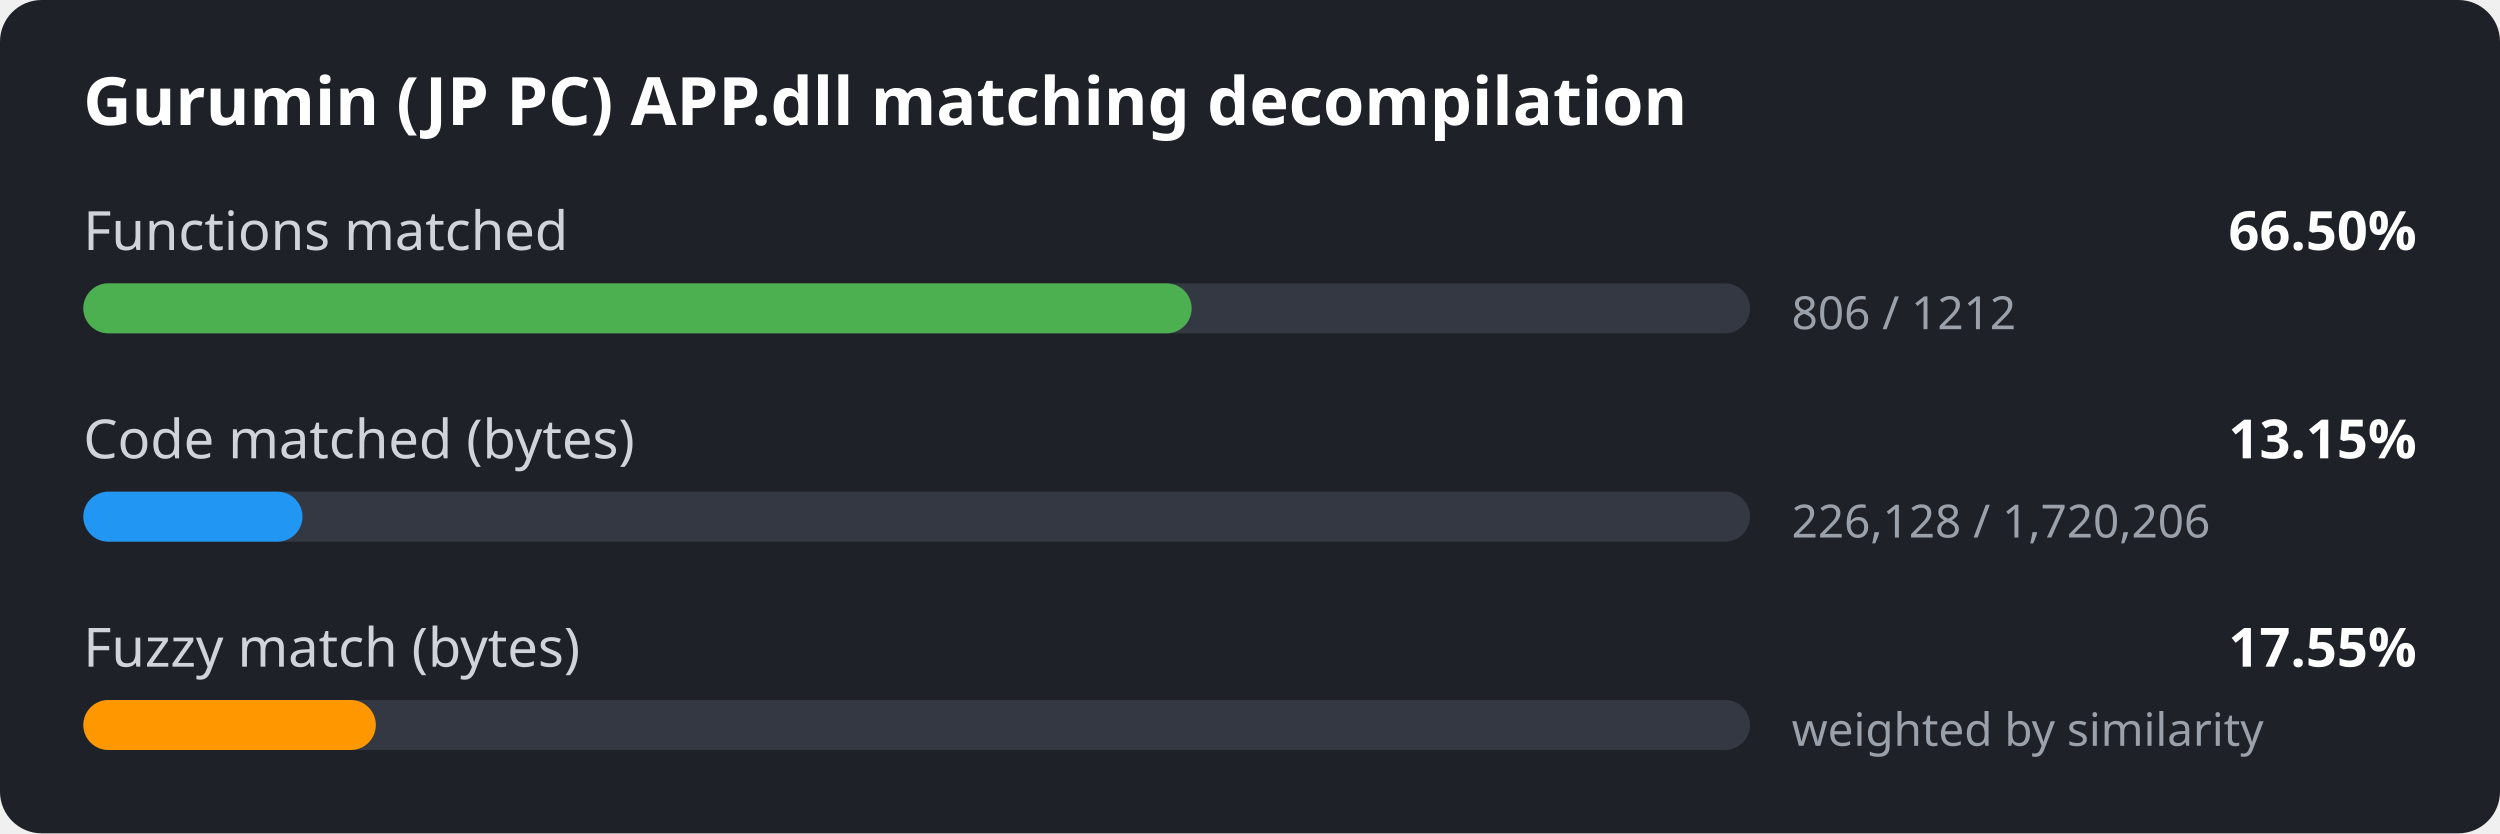
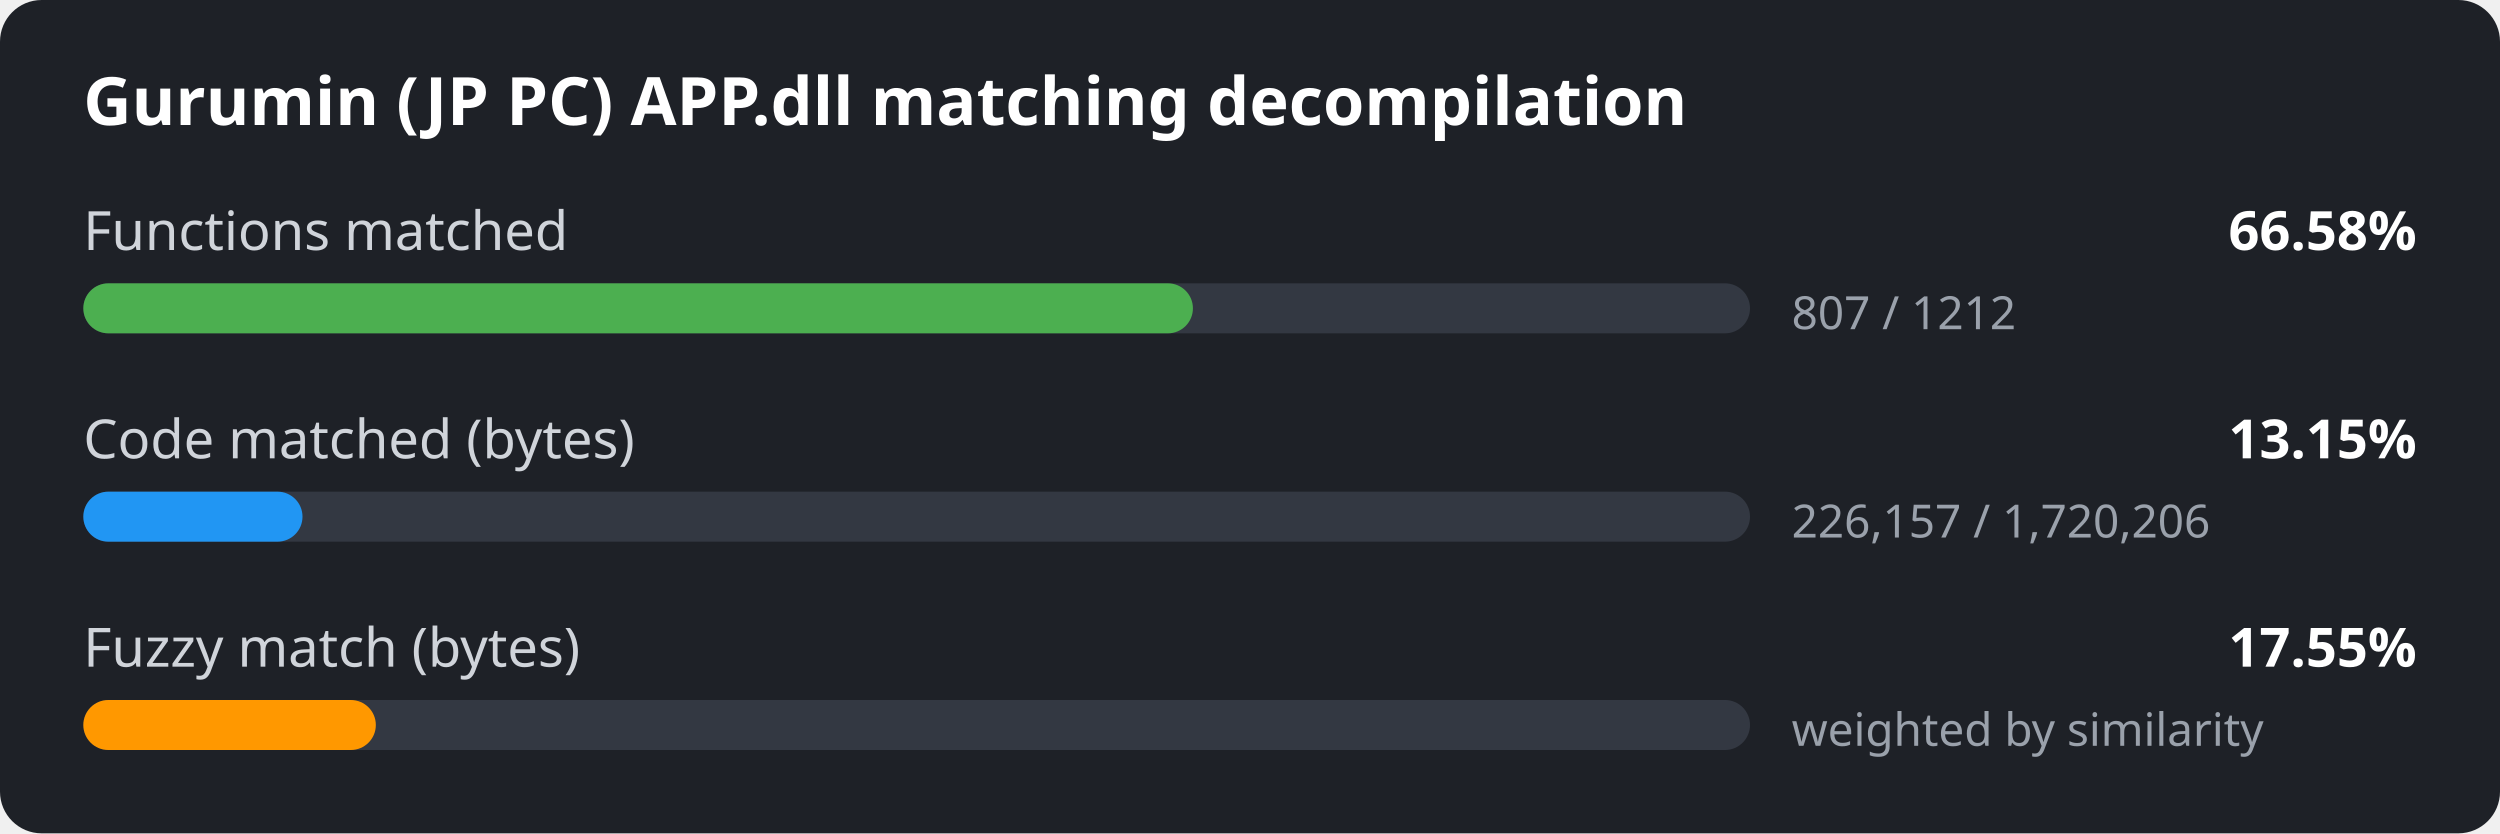
<svg xmlns="http://www.w3.org/2000/svg" width="600" height="200" viewBox="0 0 600 200">
  <style>
.bg { fill: #1e2127; }
.title { font: 600 16px sans-serif; fill: #ffffff; }
.label { font: 13px sans-serif; fill: #d0d4da; }
.value { font: 600 13px sans-serif; fill: #ffffff; }
.detail { font: 11px sans-serif; fill: #9aa1ab; }
.track { fill: #333842; }
</style>
  <rect width="600" height="200" rx="10" class="bg" />
  <text x="20" y="30" class="title">Gurumin (JP PC) APP.dll matching decompilation</text>
  <text x="20" y="60" class="label">Functions matched</text>
-   <text x="580" y="60" class="value" text-anchor="end">66.50%</text>
+   <text x="580" y="60" class="value" text-anchor="end">66.58%</text>
  <rect x="20" y="68" width="400" height="12" rx="6" class="track" />
-   <rect x="20" y="68" width="266.0" height="12" rx="6" fill="#4caf50" />
-   <text x="430" y="79" class="detail">806 / 1212</text>
+   <rect x="20" y="68" width="266.3" height="12" rx="6" fill="#4caf50" />
+   <text x="430" y="79" class="detail">807 / 1212</text>
  <text x="20" y="110" class="label">Code matched (bytes)</text>
  <text x="580" y="110" class="value" text-anchor="end">13.15%</text>
  <rect x="20" y="118" width="400" height="12" rx="6" class="track" />
  <rect x="20" y="118" width="52.6" height="12" rx="6" fill="#2196f3" />
-   <text x="430" y="129" class="detail">226,128 / 1,720,206</text>
+   <text x="430" y="129" class="detail">226,157 / 1,720,206</text>
  <text x="20" y="160" class="label">Fuzzy match (bytes)</text>
  <text x="580" y="160" class="value" text-anchor="end">17.55%</text>
  <rect x="20" y="168" width="400" height="12" rx="6" class="track" />
  <rect x="20" y="168" width="70.2" height="12" rx="6" fill="#ff9800" />
  <text x="430" y="179" class="detail">weighted by similarity</text>
</svg>
